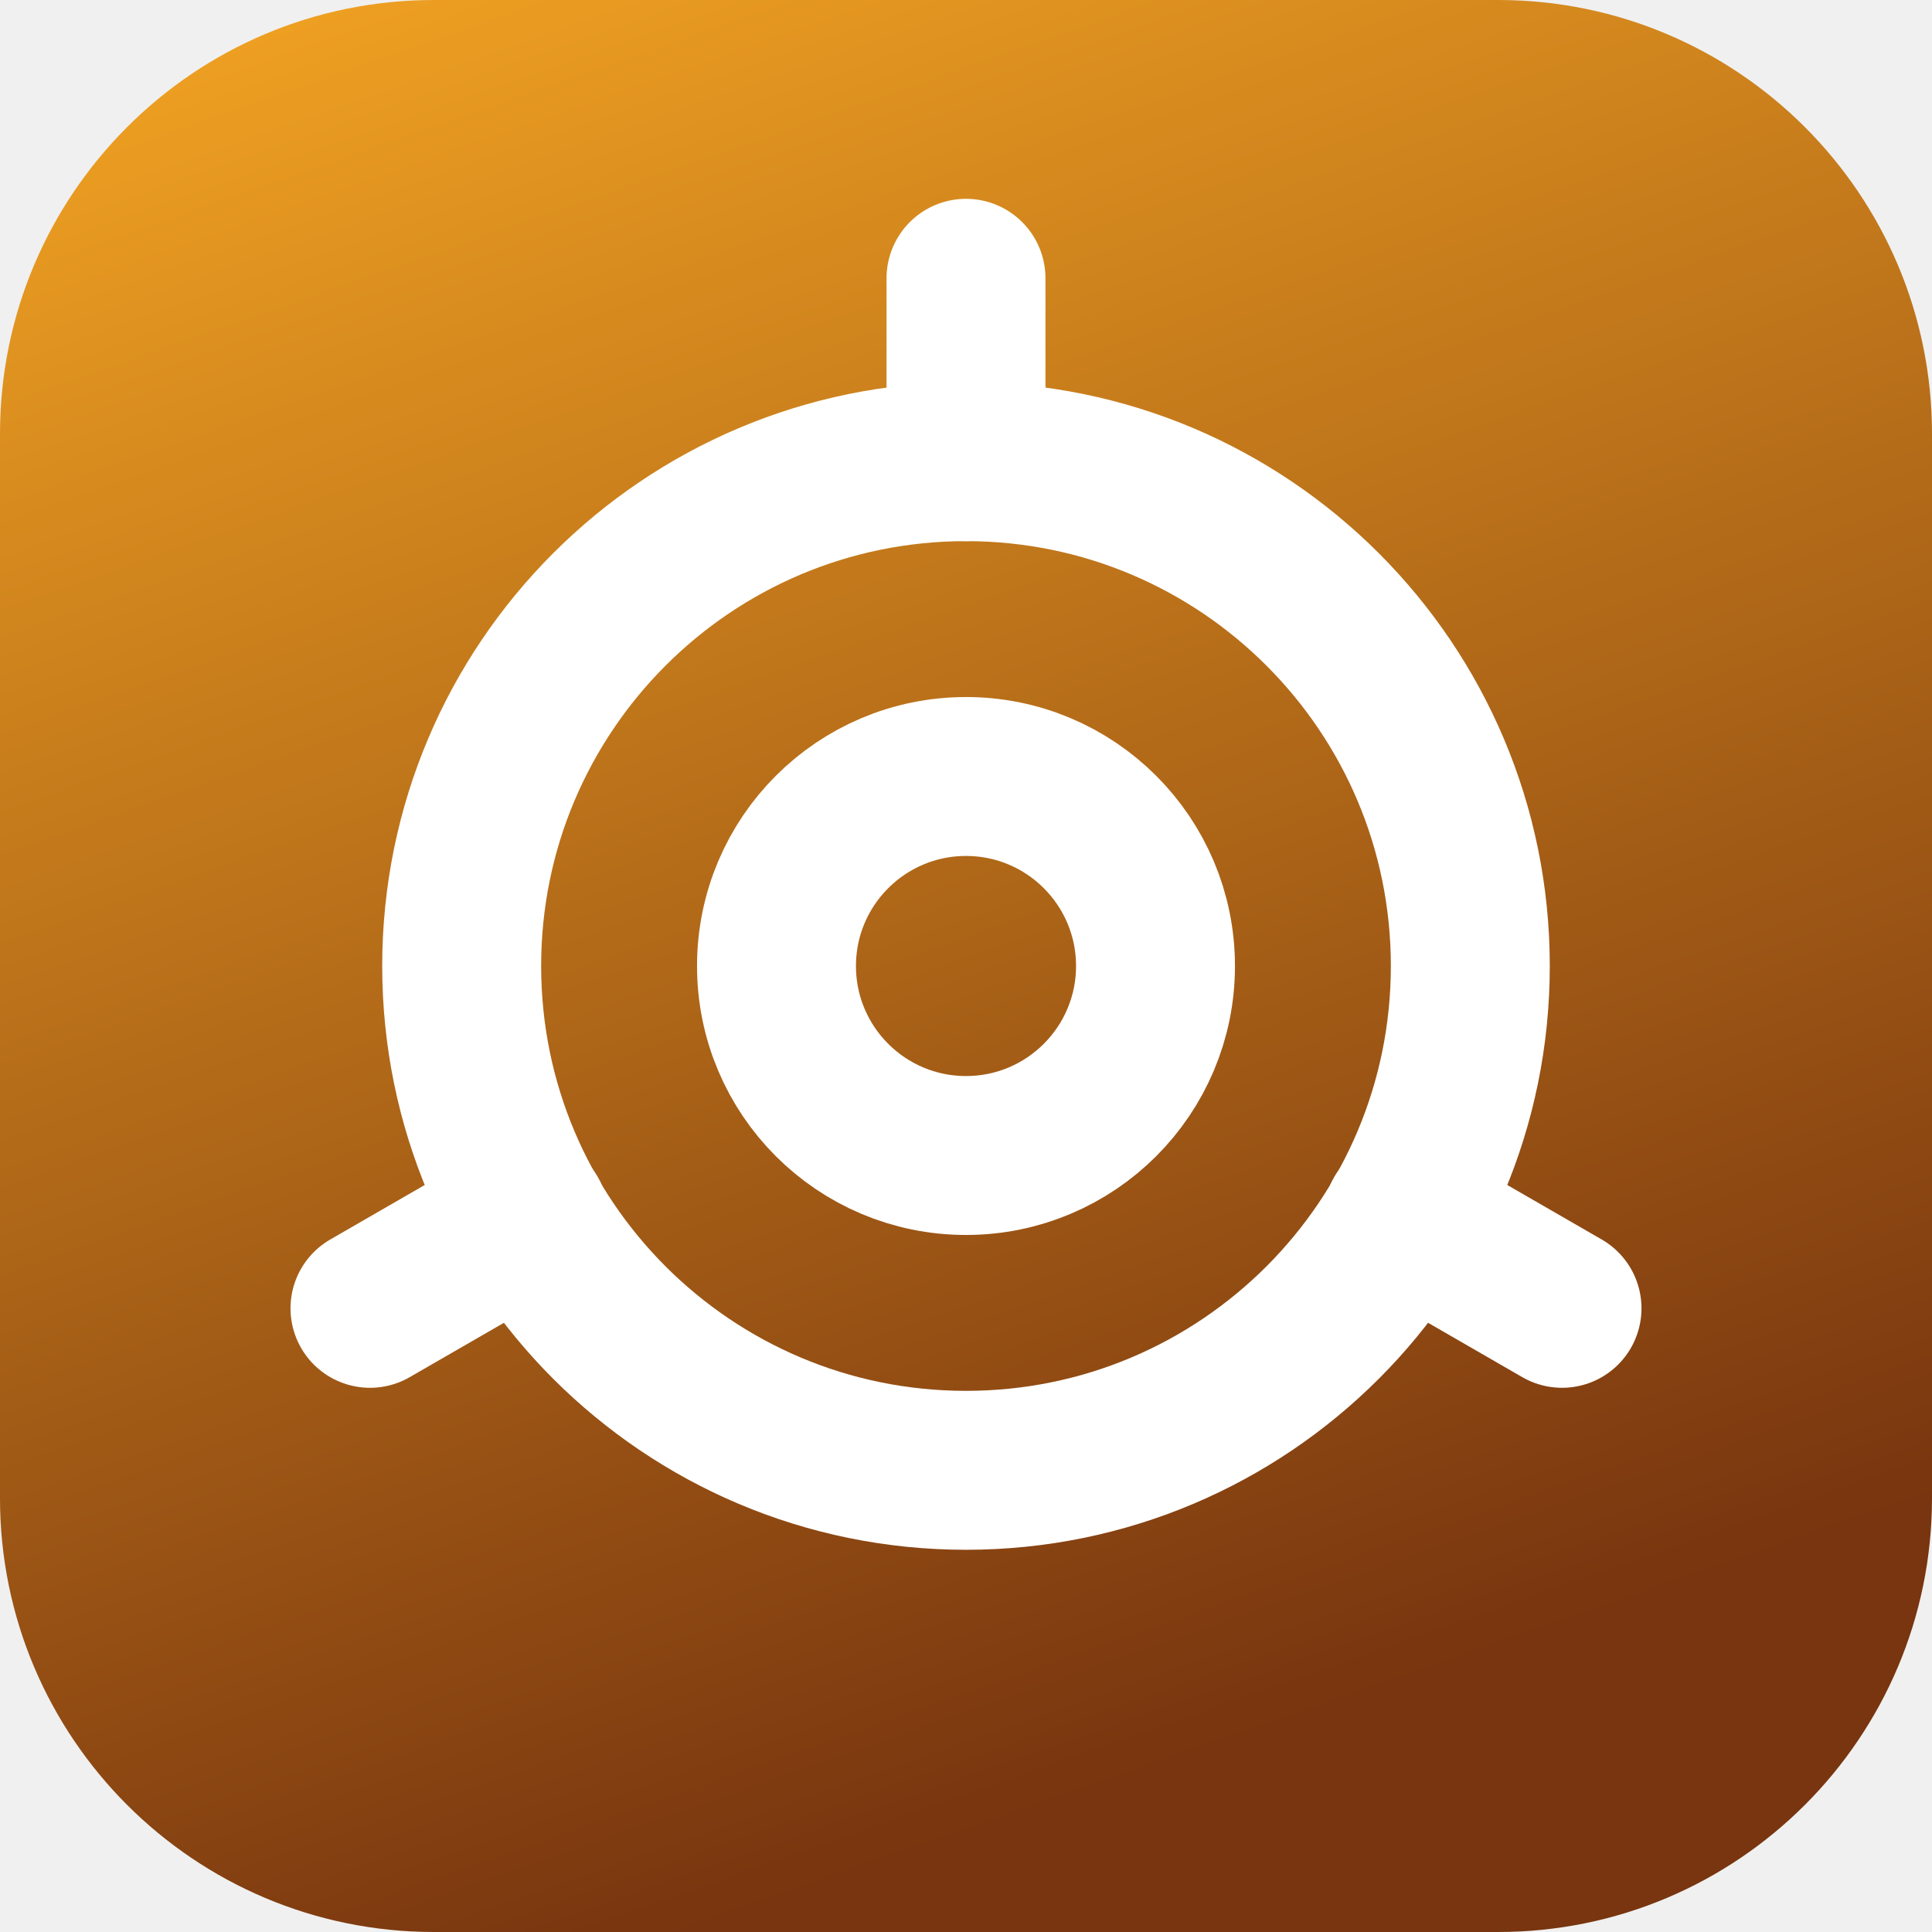
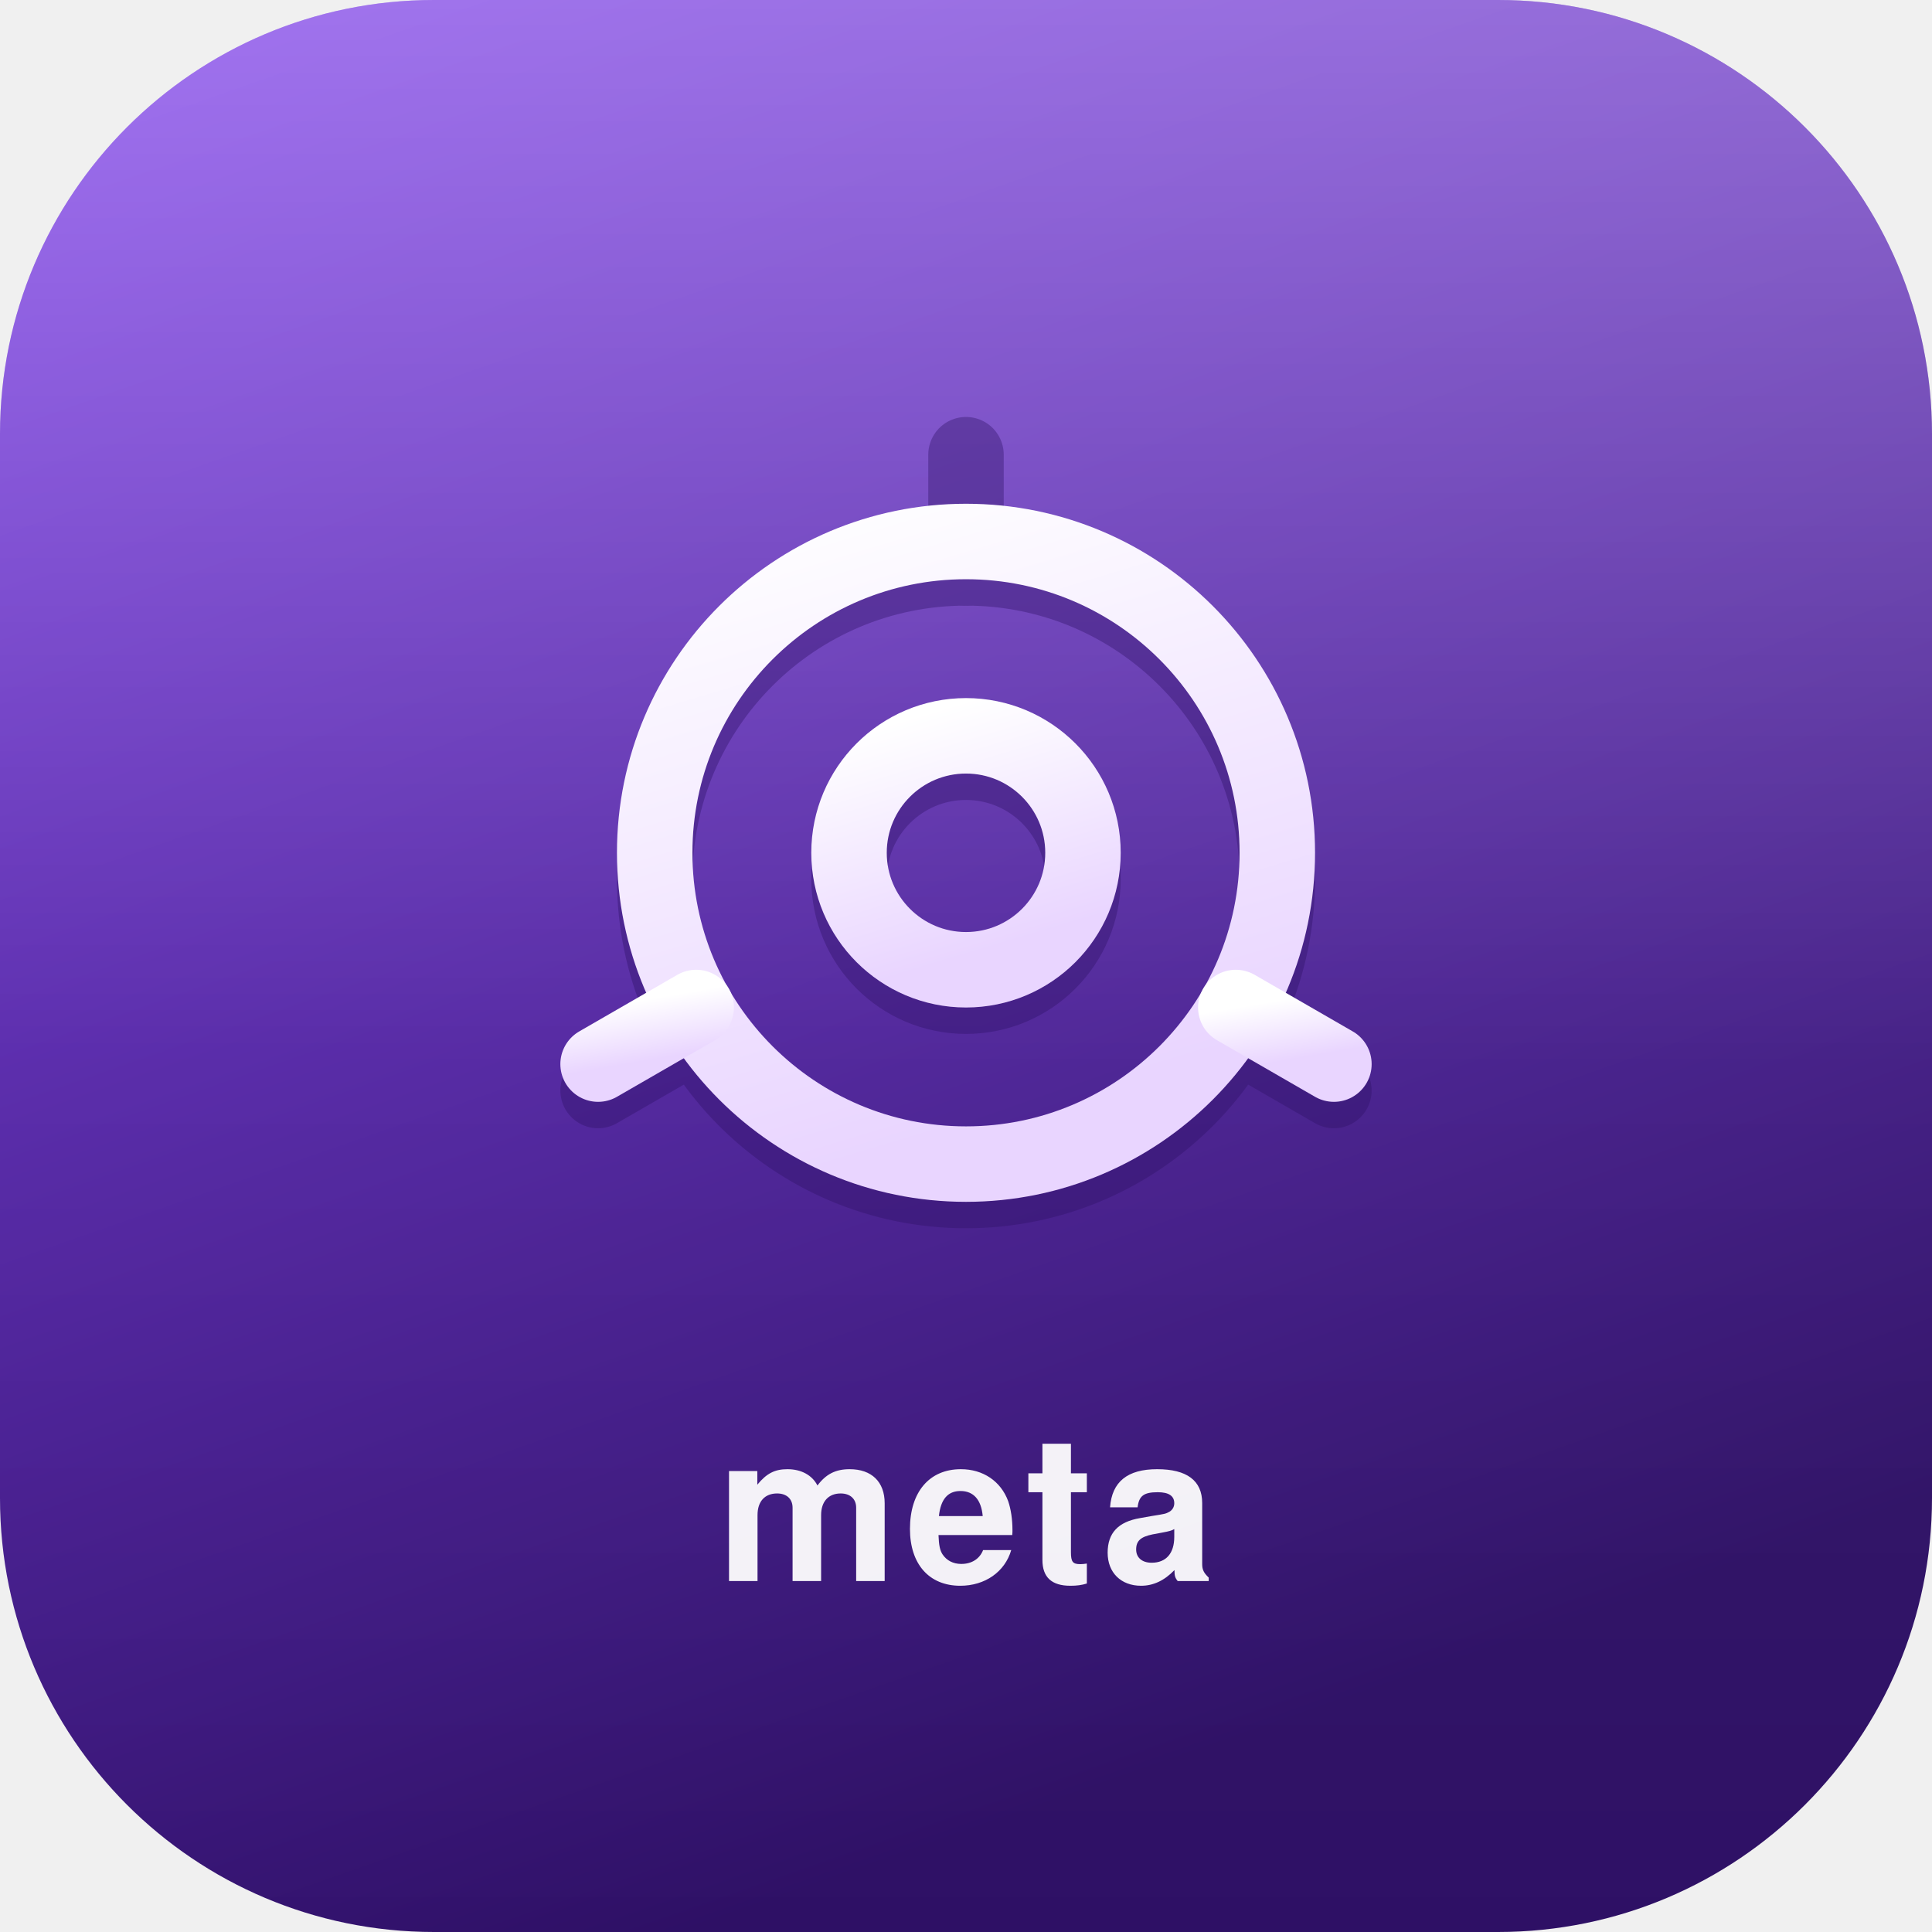
- <svg xmlns="http://www.w3.org/2000/svg" width="256" height="256" viewBox="0 0 1024 1024">
+ <svg xmlns="http://www.w3.org/2000/svg" width="1024" height="1024" viewBox="0 0 1024 1024">
  <defs>
    <linearGradient id="bg" x1="0" y1="0" x2="0.35" y2="1">
-       <stop offset="0" stop-color="#F5A623" />
-       <stop offset="1" stop-color="#78350F" />
+       <stop offset="0" stop-color="#7C3AED" />
+       <stop offset="1" stop-color="#2E1065" />
+     </linearGradient>
+     <linearGradient id="sheen" x1="0" y1="0" x2="0" y2="1">
+       <stop offset="0" stop-color="#FFFFFF" stop-opacity="0.30" />
+       <stop offset="0.55" stop-color="#FFFFFF" stop-opacity="0.04" />
+       <stop offset="1" stop-color="#FFFFFF" stop-opacity="0" />
+     </linearGradient>
+     <linearGradient id="ink" x1="0" y1="0" x2="0.3" y2="1">
+       <stop offset="0" stop-color="#FFFFFF" />
+       <stop offset="1" stop-color="#E9D5FF" />
    </linearGradient>
  </defs>
  <rect width="1024" height="1024" rx="230" fill="url(#bg)" />
-   <g transform="translate(512,512) scale(1.62)" fill="none" stroke="#FFFFFF" stroke-width="52" stroke-linecap="round" stroke-linejoin="round">
-     <circle cx="0" cy="0" r="62" />
-     <circle cx="0" cy="0" r="165" />
-     <line x1="0" y1="-165" x2="0" y2="-225" />
-     <line x1="143" y1="82" x2="195" y2="112" />
-     <line x1="-143" y1="82" x2="-195" y2="112" />
+   <rect width="1024" height="1024" rx="230" fill="url(#sheen)" />
+   <g transform="translate(512,452)" fill="none" stroke-width="40" stroke-linecap="round" stroke-linejoin="round">
+     <g stroke="#2E1065" opacity="0.38" transform="translate(0,14)">
+       <circle cx="0" cy="0" r="62" />
+       <circle cx="0" cy="0" r="165" />
+       <line x1="0" y1="-165" x2="0" y2="-225" />
+       <line x1="143" y1="82" x2="195" y2="112" />
+       <line x1="-143" y1="82" x2="-195" y2="112" />
+     </g>
+     <g stroke="url(#ink)">
+       <circle cx="0" cy="0" r="62" />
+       <circle cx="0" cy="0" r="165" />
+       <line x1="0" y1="-165" x2="0" y2="-225" />
+       <line x1="143" y1="82" x2="195" y2="112" />
+       <line x1="-143" y1="82" x2="-195" y2="112" />
+     </g>
  </g>
+   <text x="512" y="838" text-anchor="middle" font-family="Helvetica Neue, Helvetica, Arial, sans-serif" font-size="108" font-weight="600" letter-spacing="4" fill="#FFFFFF" fill-opacity="0.94">meta</text>
</svg>
